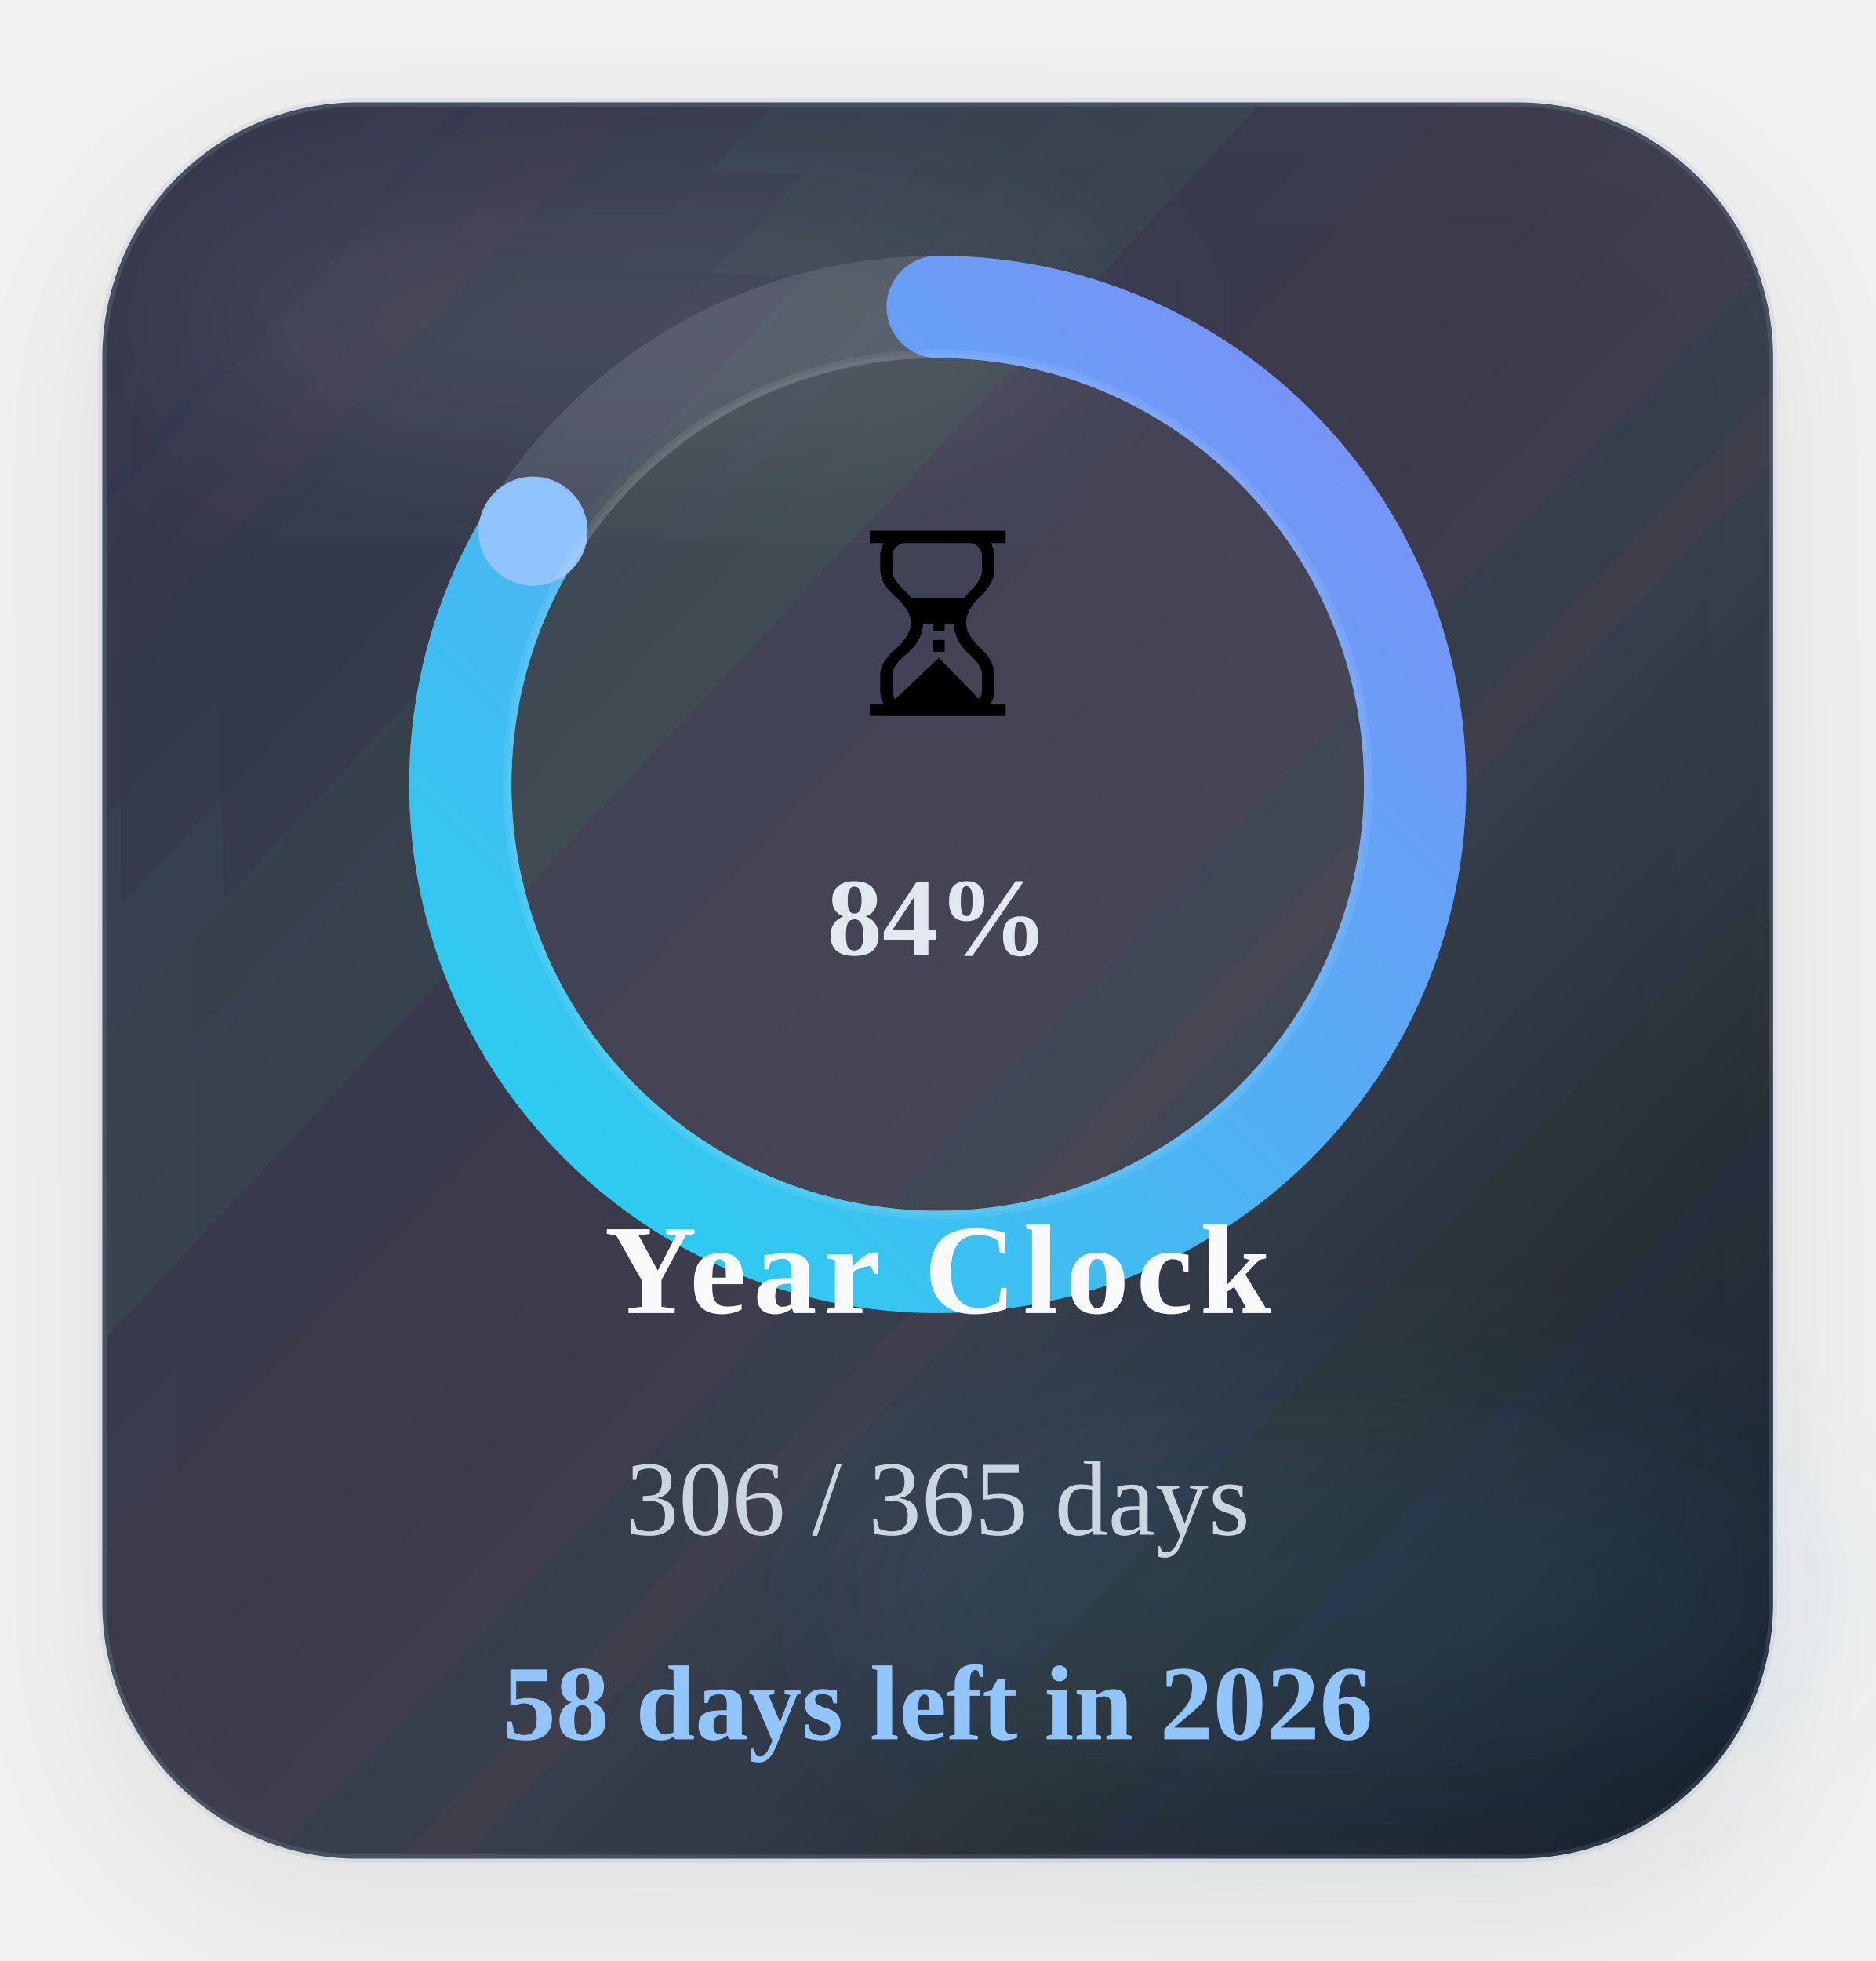
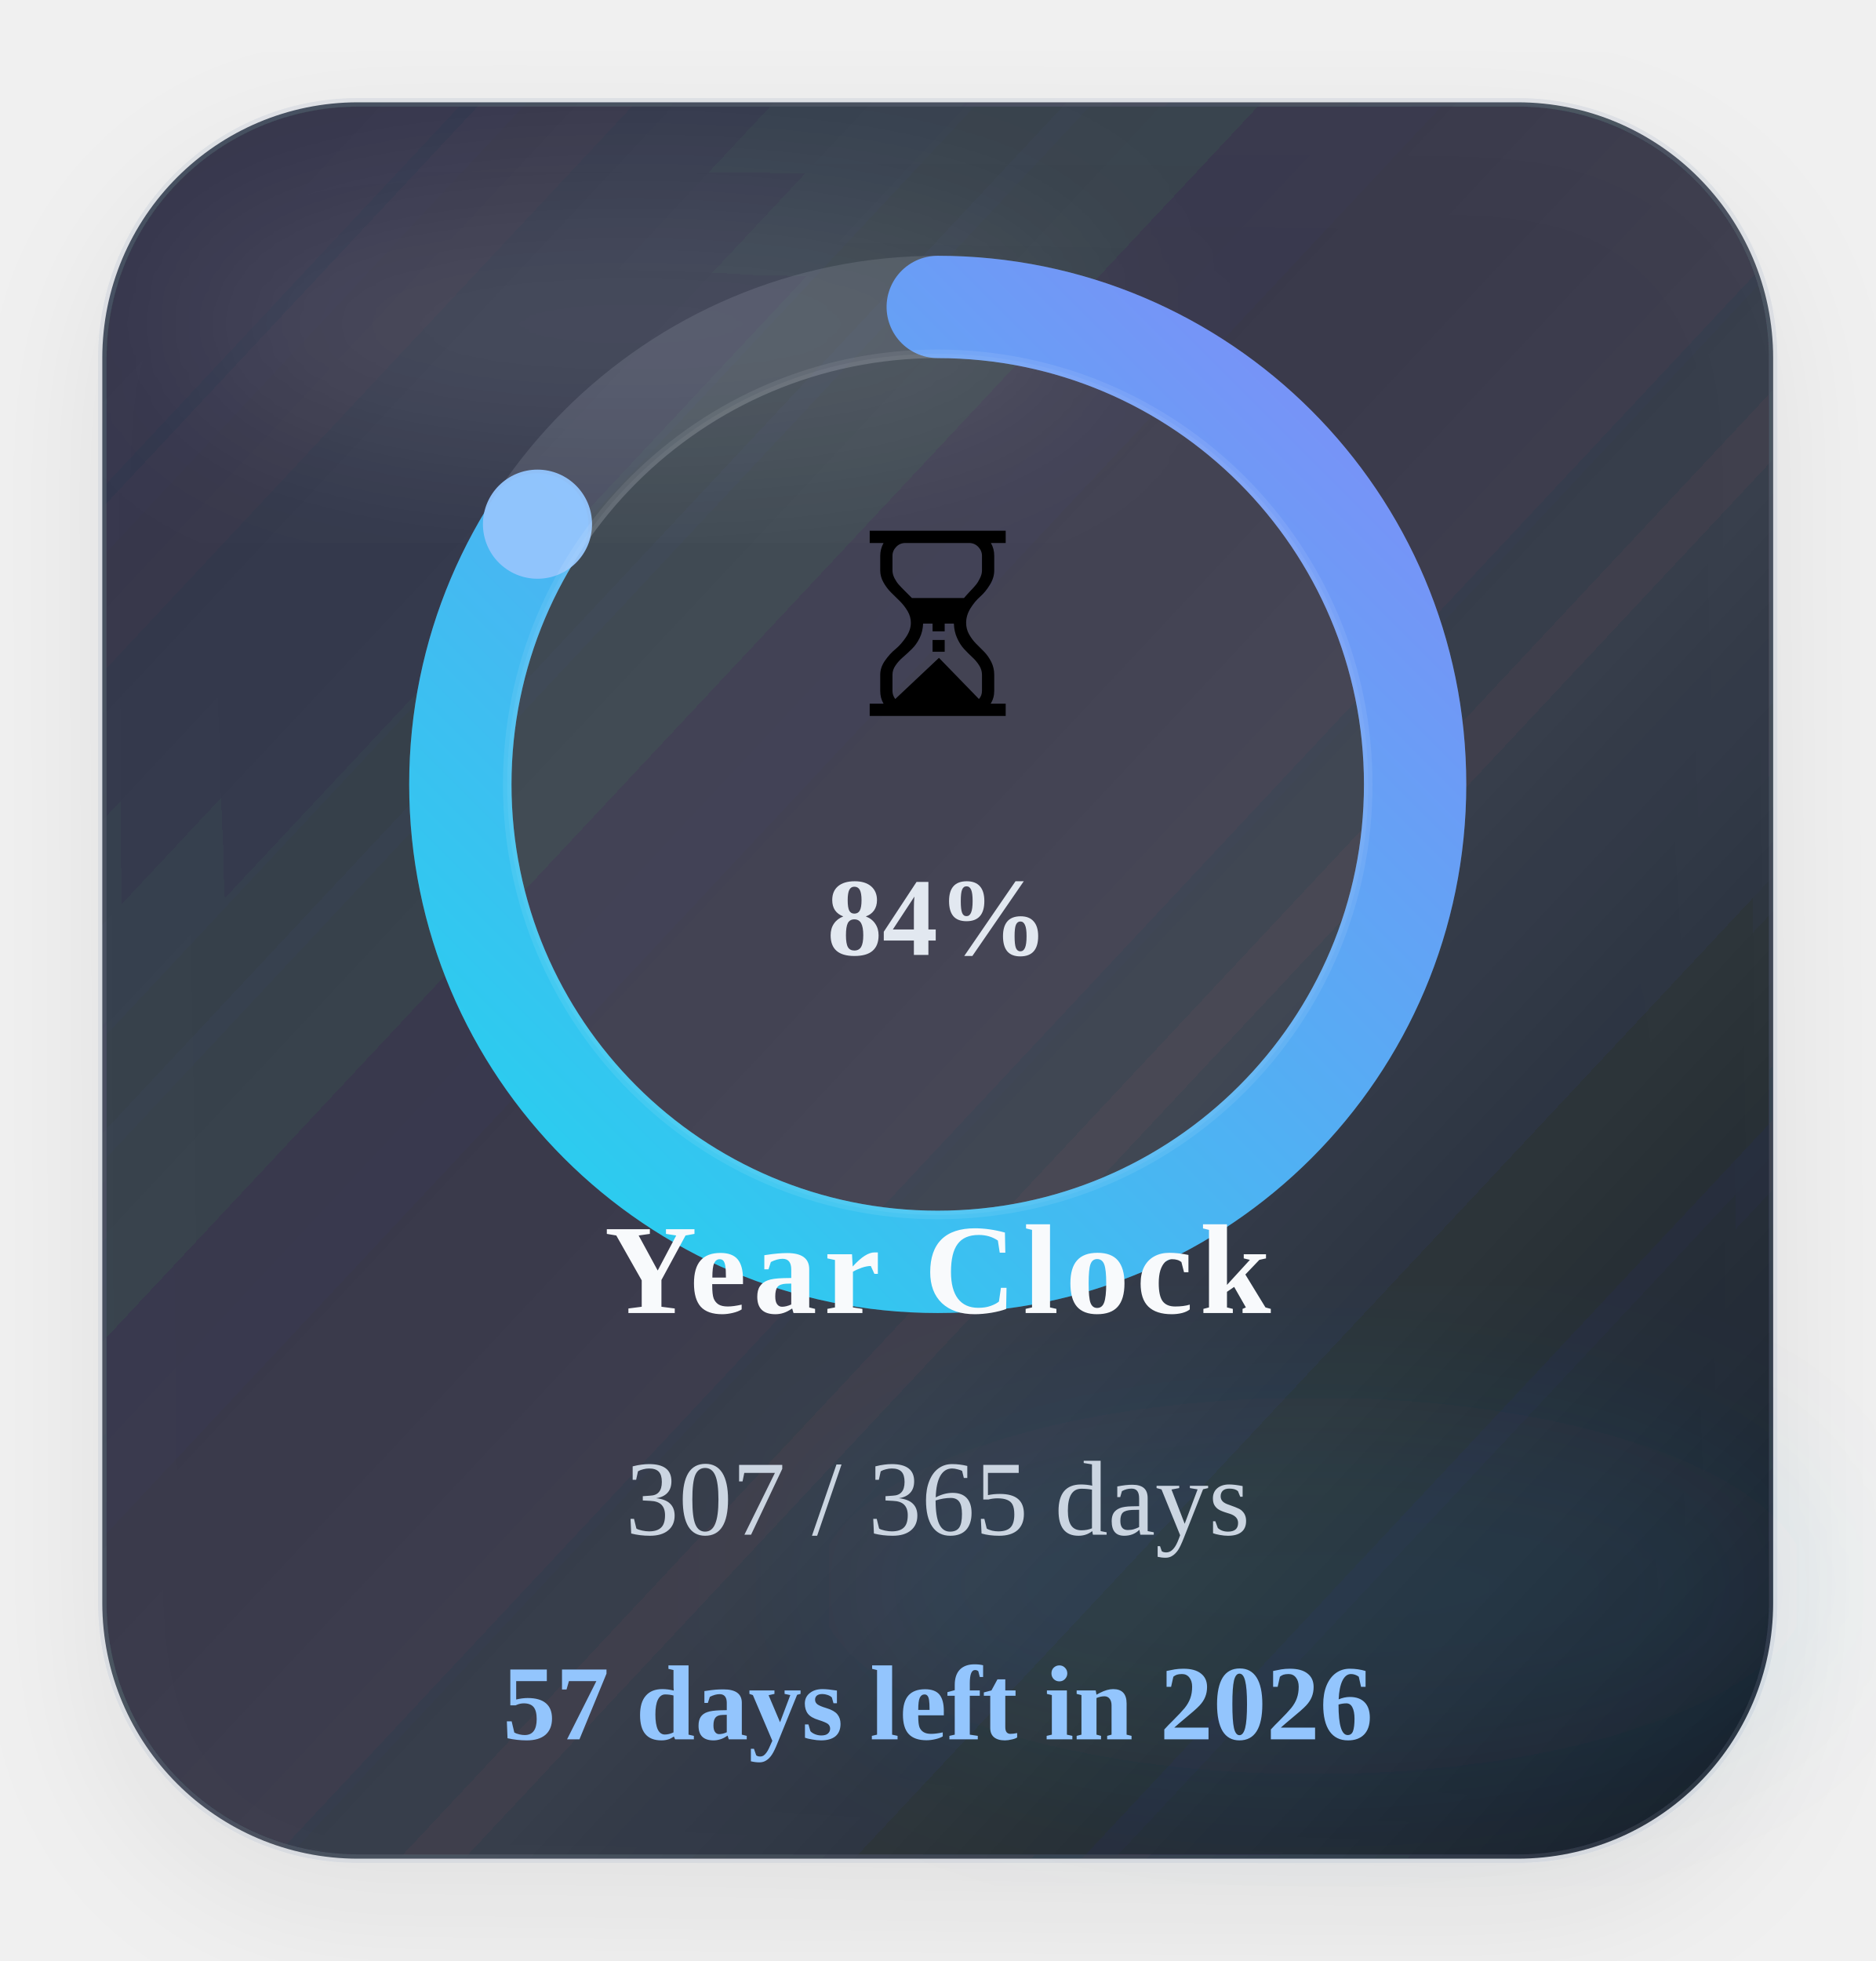
<svg xmlns="http://www.w3.org/2000/svg" width="220" height="230" viewBox="0 0 220 230" role="img" aria-label="Time progress for 2026">
  <defs>
    <linearGradient id="timeGradient" x1="0%" y1="0%" x2="100%" y2="100%">
      <stop offset="0%" stop-color="#22d3ee" />
      <stop offset="100%" stop-color="#818cf8" />
    </linearGradient>
    <linearGradient id="timeCard" x1="0%" y1="0%" x2="100%" y2="100%">
      <stop offset="0%" stop-color="#1c2537" stop-opacity="0.88" />
      <stop offset="60%" stop-color="#111827" stop-opacity="0.8" />
      <stop offset="100%" stop-color="#0b1220" stop-opacity="0.96" />
    </linearGradient>
    <filter id="timeShadow" x="-25%" y="-25%" width="150%" height="150%">
      <feDropShadow dx="0" dy="6" stdDeviation="8" flood-color="#020617" flood-opacity="0.08" />
    </filter>
    <filter id="timeBlur" x="-30%" y="-30%" width="160%" height="160%">
      <feGaussianBlur stdDeviation="10" />
    </filter>
  </defs>
  <rect x="12" y="12" width="196" height="206" rx="30" fill="url(#timeCard)" stroke="#94a3b8" stroke-opacity="0.18" filter="url(#timeShadow)" />
  <ellipse cx="74" cy="38" rx="54" ry="16" fill="#ffffff" fill-opacity="0.09" filter="url(#timeBlur)" />
  <ellipse cx="154" cy="186" rx="58" ry="22" fill="#38bdf8" fill-opacity="0.08" filter="url(#timeBlur)" />
  <circle class="ring-track" cx="110" cy="92" r="56" fill="none" stroke="#cbd5e1" stroke-opacity="0.14" stroke-width="12" />
-   <circle class="progress-ring" cx="110" cy="92" r="56" fill="none" stroke="url(#timeGradient)" stroke-width="12" stroke-linecap="round" stroke-dasharray="351.86" stroke-dashoffset="56.65" data-target-offset="56.65" data-ring-length="351.86" transform="rotate(-90 110 92)" />
-   <circle class="progress-endcap" cx="62.53" cy="62.30" r="6.4" fill="#93c5fd" fill-opacity="0.96" data-center-x="110" data-center-y="92" data-radius="56" data-target-angle="212.0349" />
+   <circle class="progress-ring" cx="110" cy="92" r="56" fill="none" stroke="url(#timeGradient)" stroke-width="12" stroke-linecap="round" stroke-dasharray="351.86" stroke-dashoffset="55.69" data-target-offset="55.69" data-ring-length="351.86" transform="rotate(-90 110 92)" />
+   <circle class="progress-endcap" cx="63.05" cy="61.48" r="6.4" fill="#93c5fd" fill-opacity="0.96" data-center-x="110" data-center-y="92" data-radius="56" data-target-angle="213.0212" />
  <circle class="ring-core" cx="110" cy="92" r="50.5" fill="#ffffff" fill-opacity="0.05" stroke="#ffffff" stroke-opacity="0.08" />
  <text class="progress-emoji" x="110" y="84" text-anchor="middle" font-size="30">⏳</text>
  <text class="progress-percent" x="110" y="112" text-anchor="middle" font-size="13" font-weight="700" fill="#e2e8f0">84%</text>
  <text class="progress-label" x="110" y="154" text-anchor="middle" font-size="15" font-weight="700" letter-spacing="0.8" fill="#f8fafc">Year Clock</text>
-   <text class="progress-value" x="110" y="180" text-anchor="middle" font-size="12.5" fill="#cbd5e1">306 / 365 days</text>
-   <text class="progress-status" data-status-state="remaining" x="110" y="204" text-anchor="middle" font-size="12.5" font-weight="700" fill="#93c5fd">58 days left in 2026</text>
+   <text class="progress-value" x="110" y="180" text-anchor="middle" font-size="12.5" fill="#cbd5e1">307 / 365 days</text>
+   <text class="progress-status" data-status-state="remaining" x="110" y="204" text-anchor="middle" font-size="12.5" font-weight="700" fill="#93c5fd">57 days left in 2026</text>
</svg>
